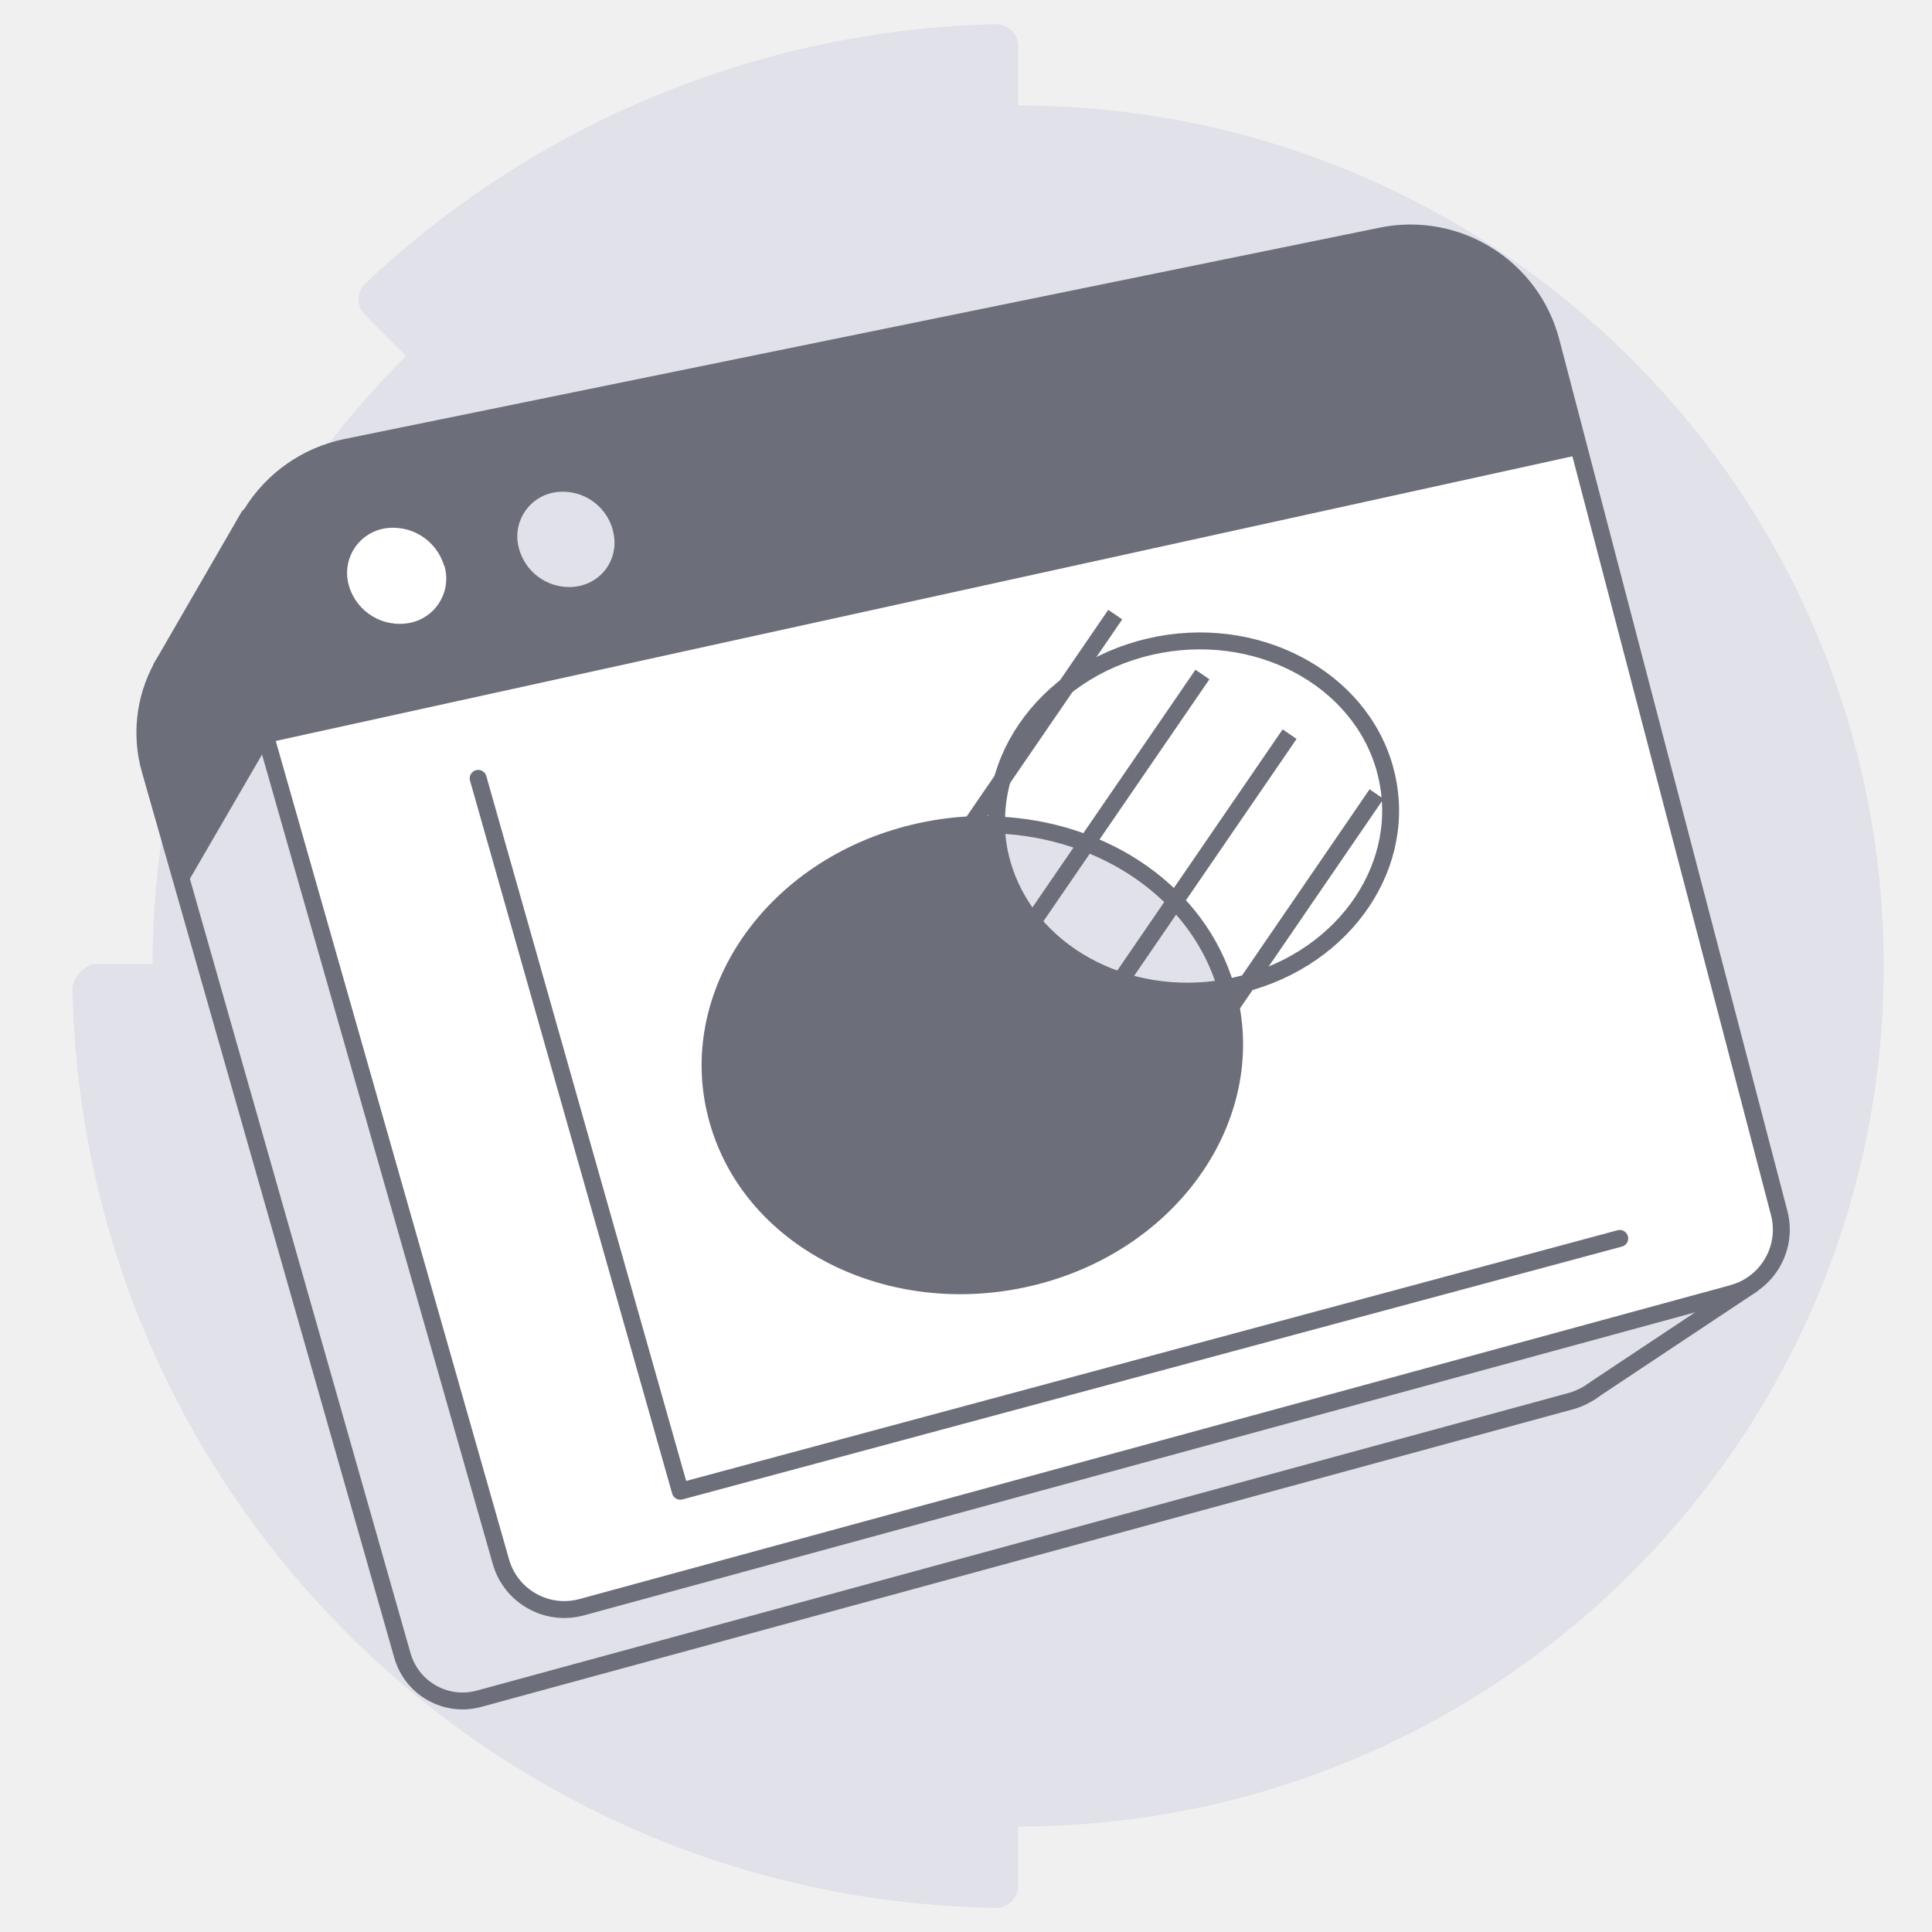
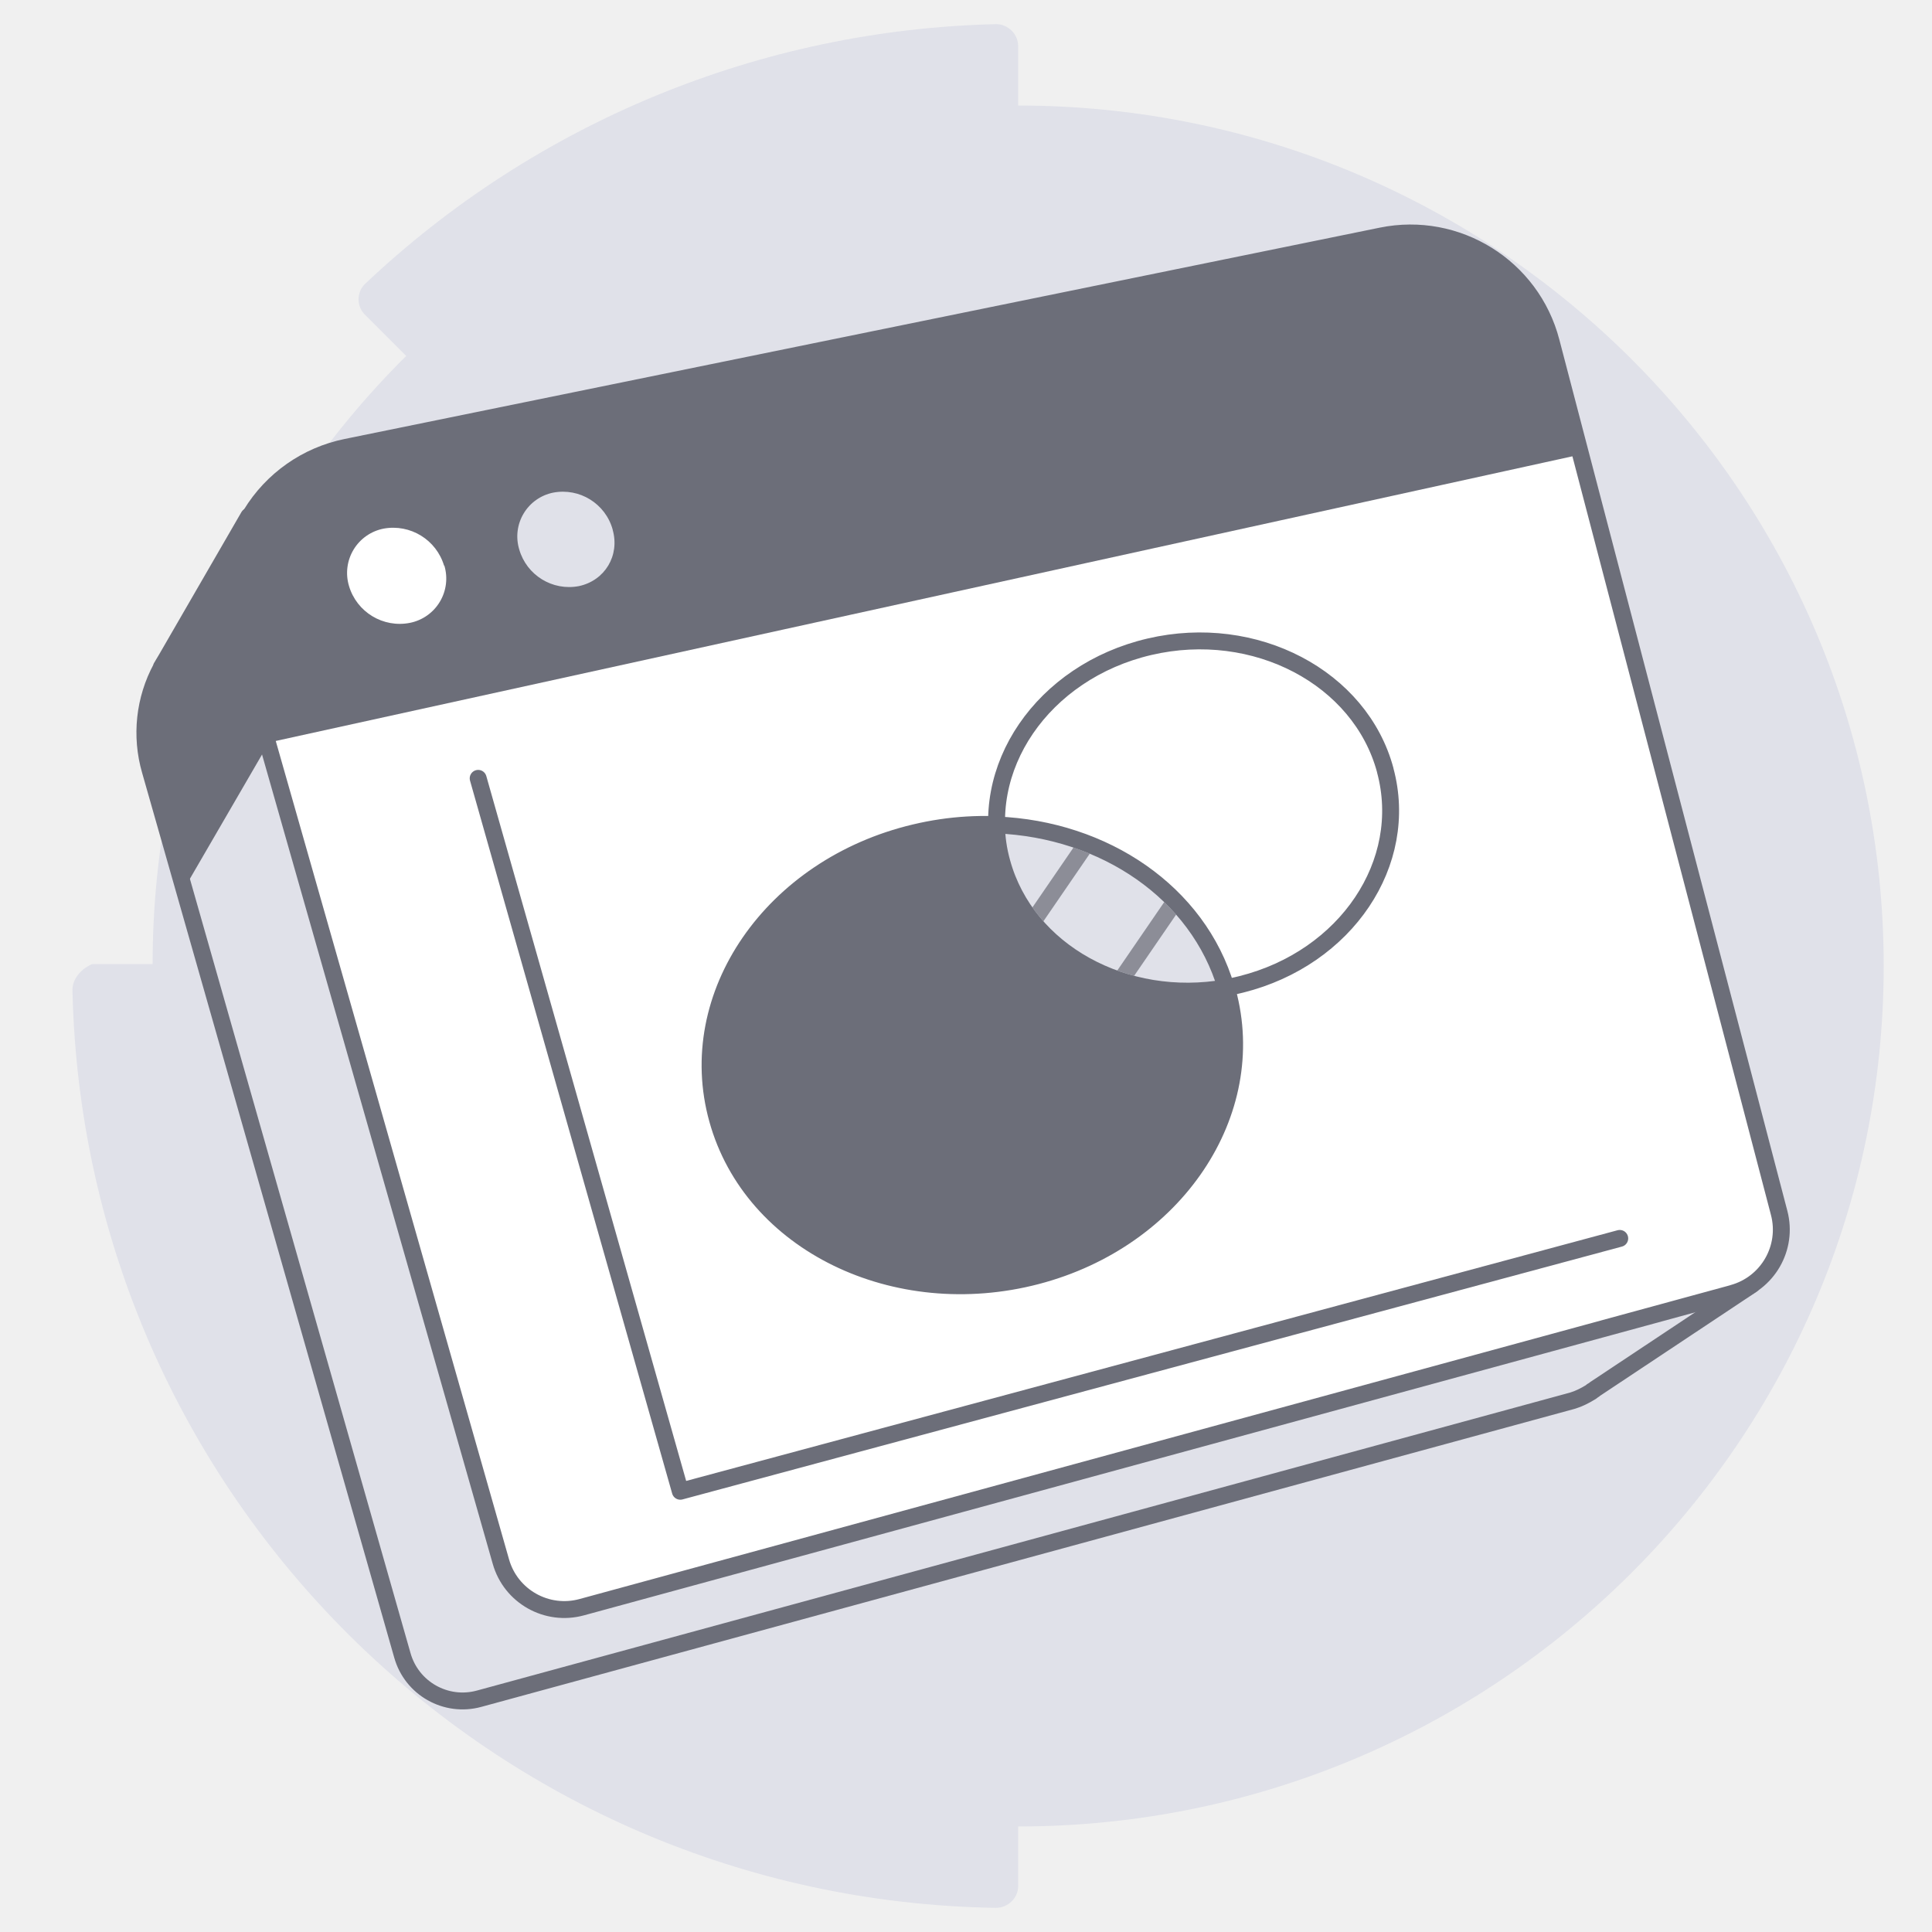
<svg xmlns="http://www.w3.org/2000/svg" width="80" height="80" viewBox="0 0 80 80" fill="none">
  <path d="M3 40.99A38.86 38.86 0 0 0 41.24 79c.5 0 .92-.41.92-.9v-2.47C61.94 75.63 78 59.66 78 40 78 20.34 61.94 4.37 42.16 4.37V1.91c0-.5-.42-.91-.91-.91a39.36 39.36 0 0 0-26.16 10.78.9.9 0 0 0 0 1.23l1.73 1.73a35.4 35.4 0 0 0-10.5 25.18h-2.5c-.4.16-.82.57-.82 1.07Z" fill="#E0E1E9" />
  <path d="M65.92 57.6s.1-.05.12-.08l6.5-4.32-3.14-1.7-3.13.76-8.3-31.68a5.7 5.7 0 0 0-6.68-4.15L11.7 24.5l-1.4-3.12-3.4 5.88-.22.37v.02a5.64 5.64 0 0 0-.46 4.25l10.44 36.64a2.59 2.59 0 0 0 3.18 1.8L65.11 58c.27-.08.52-.21.75-.35l.05-.03.01-.01Z" fill="#E0E1E9" stroke="#6C6E79" stroke-width=".7" stroke-linecap="round" stroke-linejoin="round" />
  <path d="m71.76 53.55-47.67 13a2.73 2.73 0 0 1-3.35-1.89l-11-38.59a6.03 6.03 0 0 1 4.6-7.55L57.2 9.77a6.02 6.02 0 0 1 7.03 4.38l9.44 36.07a2.73 2.73 0 0 1-1.92 3.33Z" fill="#fff" />
  <path d="M65.45 18.82 11.06 30.76l-1.34-4.69a6.03 6.03 0 0 1 4.6-7.55L57.2 9.77a6.02 6.02 0 0 1 7.03 4.38l1.22 4.67Z" fill="#6C6E79" />
  <path d="M18.4 23.42a1.87 1.87 0 0 1-1.42 2.37 2.19 2.19 0 0 1-2.53-1.53 1.87 1.87 0 0 1 1.43-2.37 2.2 2.2 0 0 1 2.51 1.54v-.01Z" fill="#fff" />
  <path d="M25.37 21.94c.3 1.06-.32 2.1-1.4 2.33a2.15 2.15 0 0 1-2.47-1.52 1.85 1.85 0 0 1 1.4-2.35 2.14 2.14 0 0 1 2.47 1.53Z" fill="#E0E1E9" />
  <path d="M11.09 30.84s.32-3.15.6-6.38l-1.37-3.09-3.42 5.88a6.5 6.5 0 0 0-.21.37v.02a5.64 5.64 0 0 0-.46 4.25l1.4 4.9 3.46-5.96v.01Z" fill="#6C6E79" />
  <path d="m71.76 53.55-47.67 13a2.73 2.73 0 0 1-3.35-1.89l-11-38.59a6.03 6.03 0 0 1 4.6-7.55L57.2 9.77a6.02 6.02 0 0 1 7.03 4.38l9.44 36.07a2.73 2.73 0 0 1-1.92 3.33Z" stroke="#6C6E79" stroke-width=".7" stroke-linecap="round" stroke-linejoin="round" />
  <path d="m67.07 51.28-38.9 10.47-8.37-29.52" stroke="#6C6E79" stroke-width=".7" stroke-linecap="round" stroke-linejoin="round" />
  <path d="M50.83 41.06c1.36 5-2.14 10.26-7.9 11.77-5.85 1.53-11.8-1.35-13.22-6.48-1.43-5.13 2.26-10.47 8.17-11.87 5.82-1.39 11.59 1.58 12.95 6.58Z" fill="#6C6E79" stroke="#6C6E79" stroke-width=".7" stroke-linecap="round" stroke-linejoin="round" />
  <path d="M57.36 31.9c1.03 3.82-1.61 7.77-5.96 8.86-4.39 1.1-8.85-1.15-9.9-5.04-1.08-3.9 1.68-7.91 6.1-8.94 4.37-1.02 8.73 1.28 9.76 5.11Z" fill="#fff" stroke="#6C6E79" stroke-width=".7" stroke-linecap="round" stroke-linejoin="round" />
  <path d="M41.26 34.15c.01.52.08 1.04.23 1.57 1.02 3.7 5.11 5.92 9.28 5.18-1.16-3.94-5.04-6.56-9.5-6.74v0Z" fill="#E0E1E9" stroke="#6C6E79" stroke-width=".7" stroke-linecap="round" stroke-linejoin="round" />
-   <mask maskUnits="userSpaceOnUse" x="40" y="33" width="12" height="9">
+   <mask id="a" maskUnits="userSpaceOnUse" x="40" y="33" width="12" height="9">
    <path d="M41.26 34.15c.01.52.08 1.04.23 1.57 1.02 3.7 5.11 5.92 9.28 5.18-1.16-3.94-5.04-6.56-9.5-6.74v0Z" fill="#45DFA7" stroke="#000" stroke-width=".7" stroke-linecap="round" stroke-linejoin="round" />
  </mask>
  <g mask="url(#a)" stroke="#6C6E79" stroke-width=".7" stroke-miterlimit="10">
    <path d="m46.18 25.45-8.43 12.3M49.79 27.93l-8.43 12.29M53.4 30.4 43.8 44.4M57 32.88l-9.24 13.49" />
  </g>
</svg>
